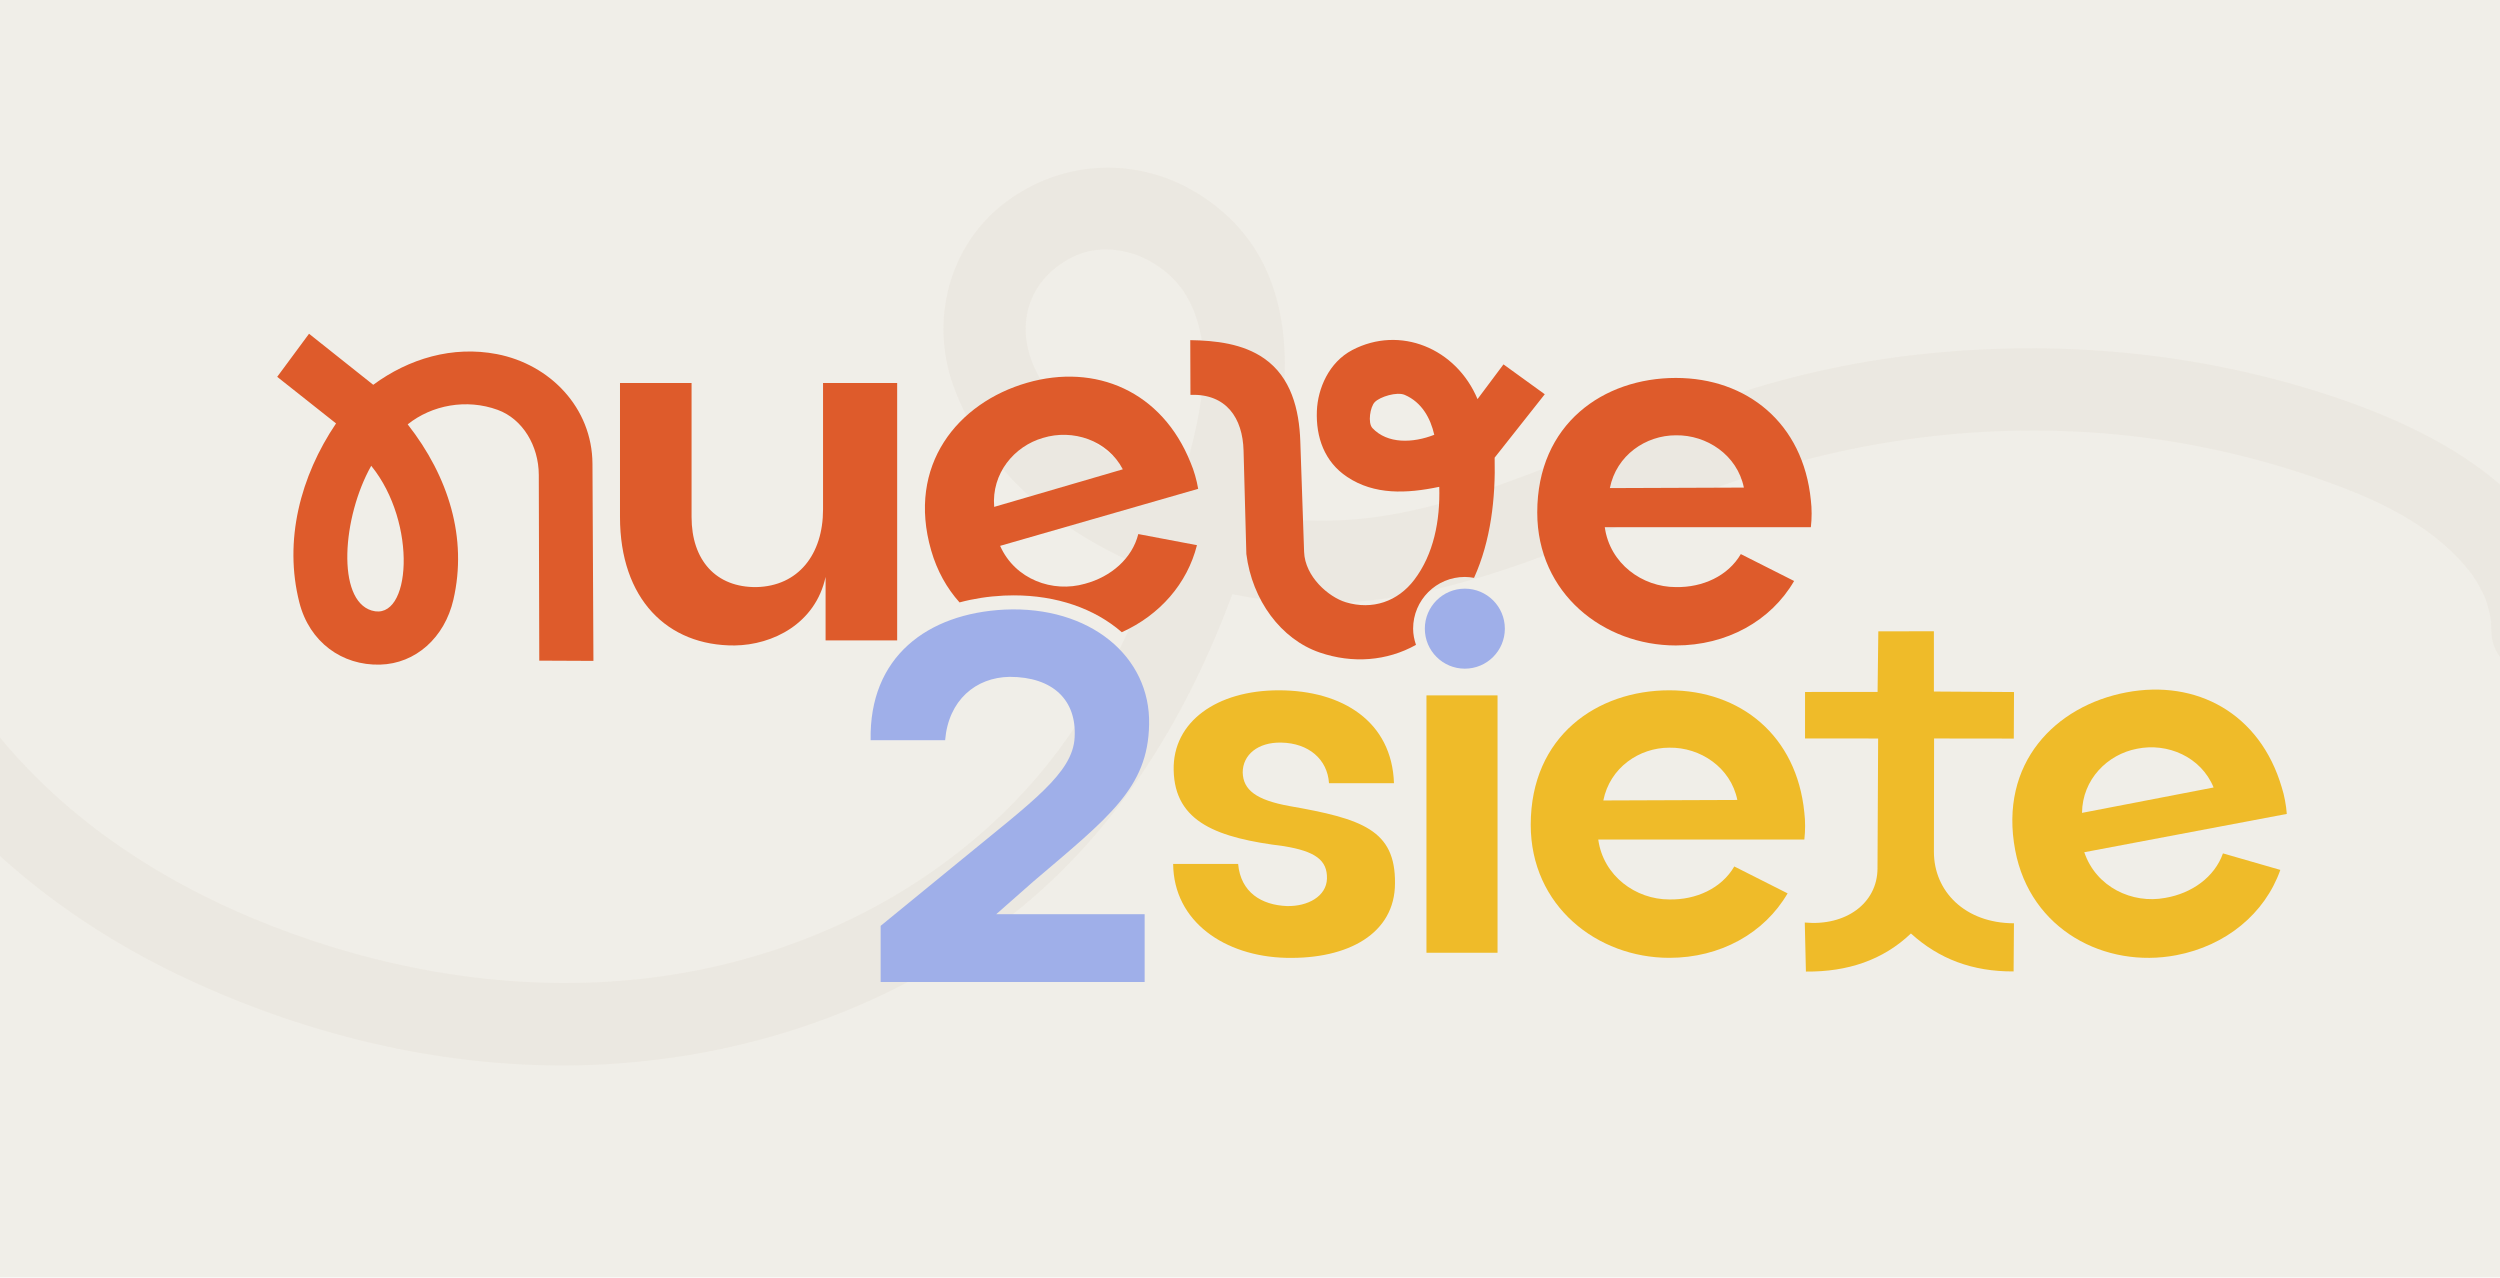
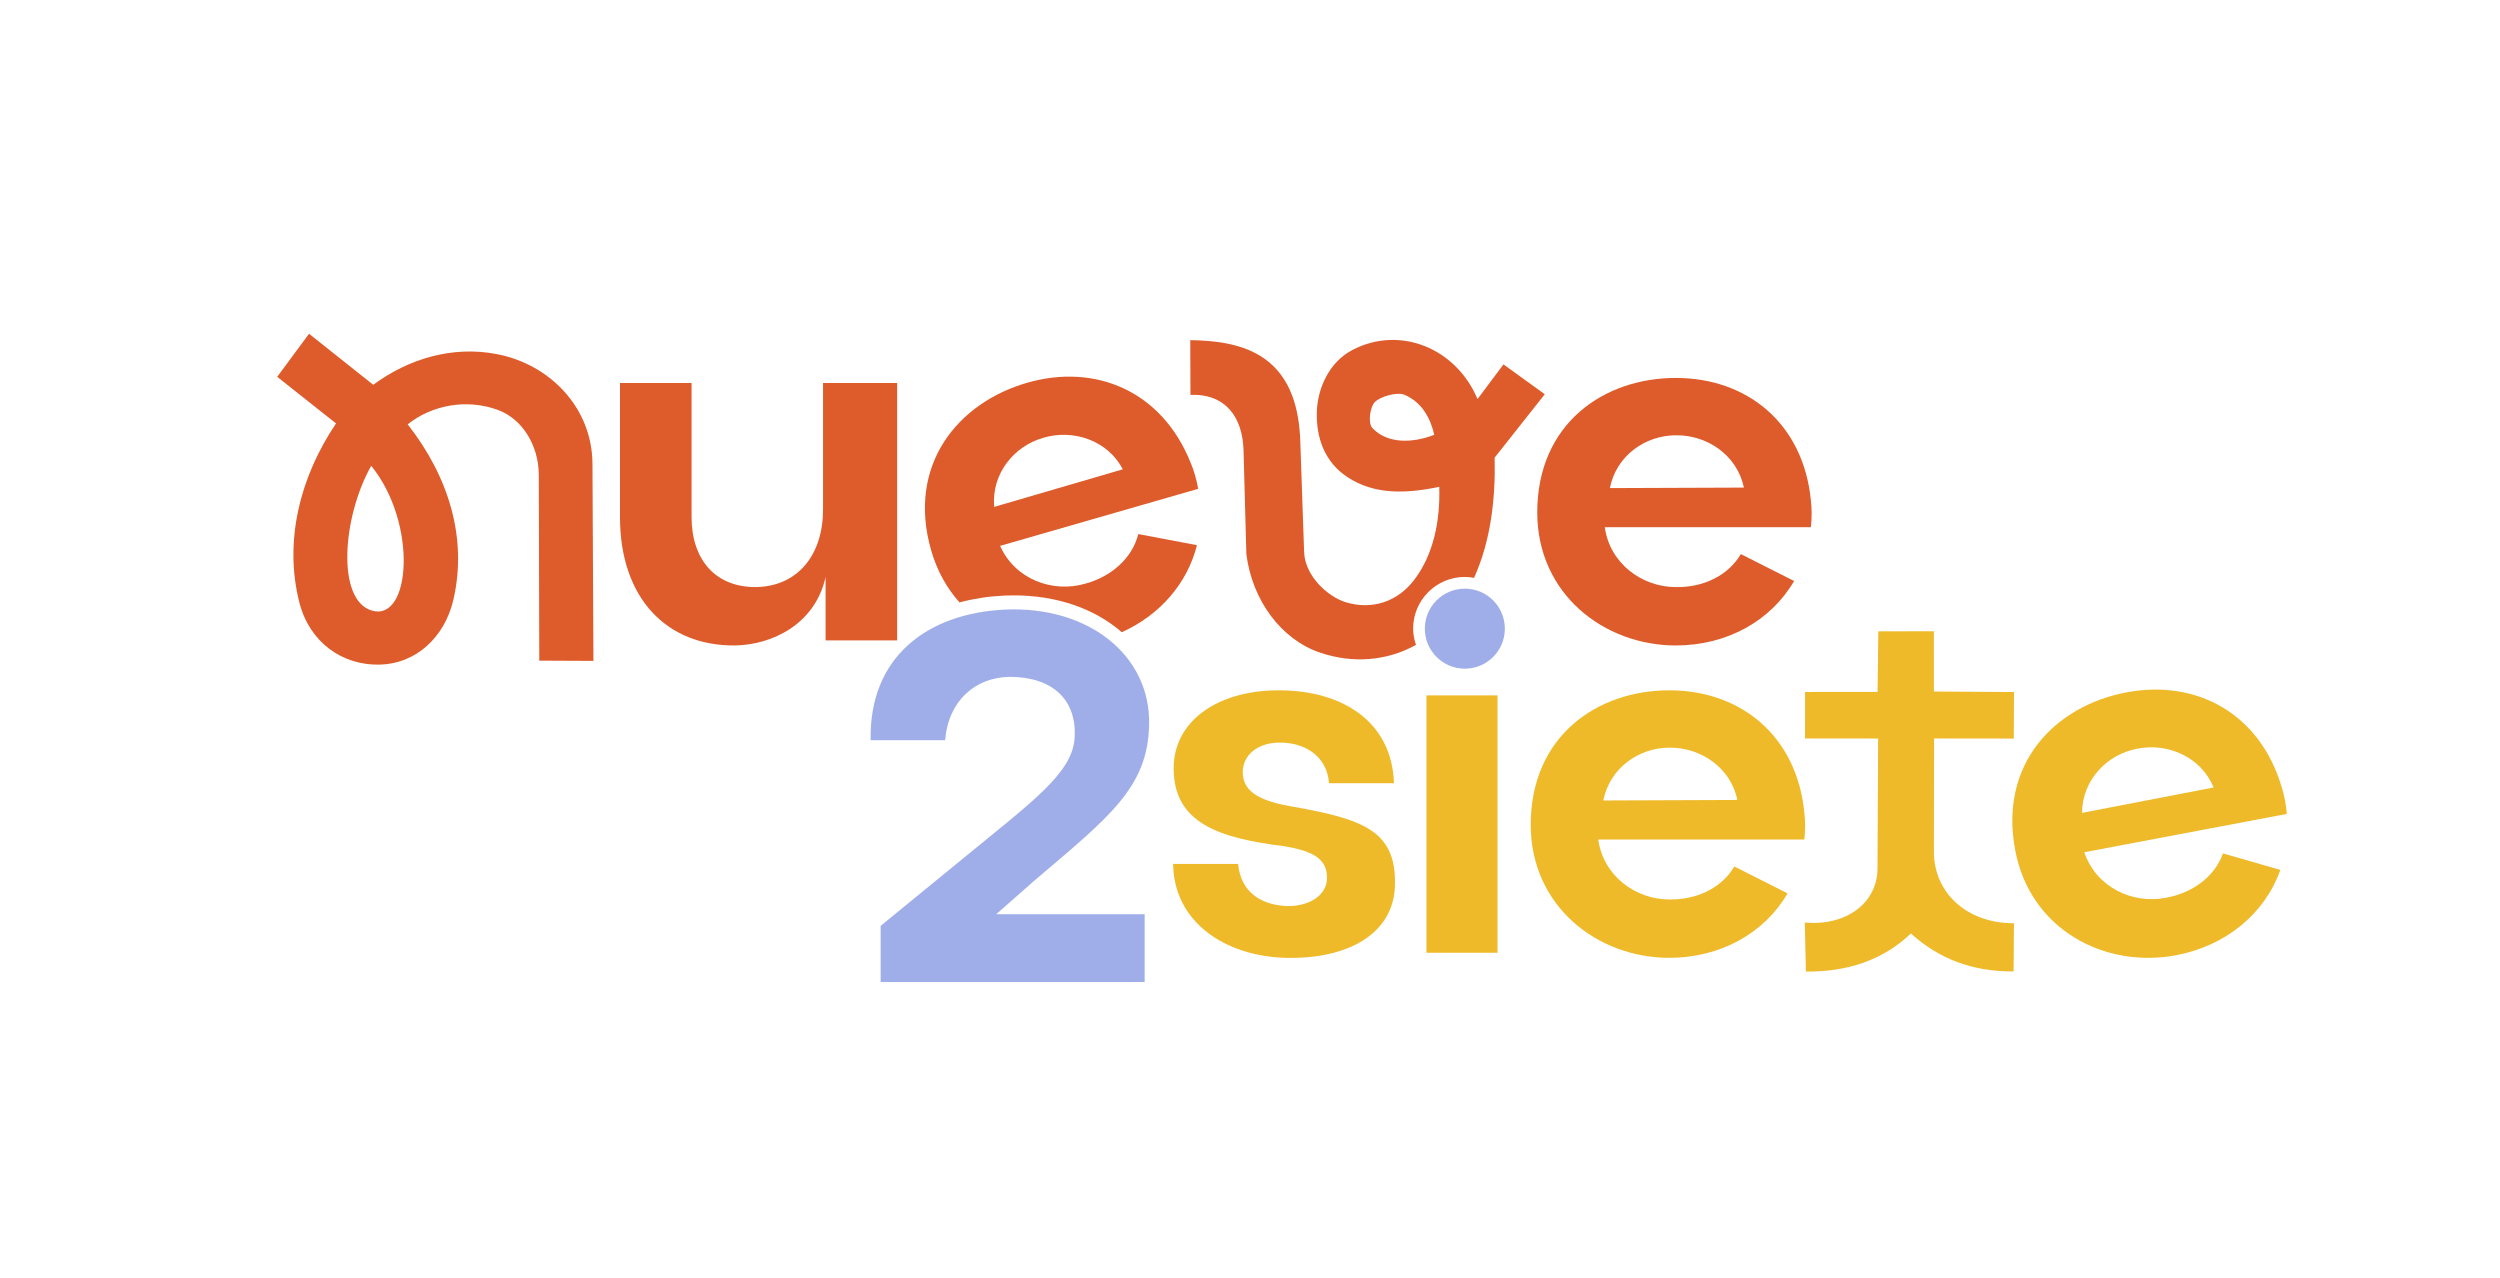
- <svg xmlns="http://www.w3.org/2000/svg" xmlns:xlink="http://www.w3.org/1999/xlink" version="1.1" width="787.346" height="402.319" viewBox="0 0 787.346 402.319">
-   <defs>
-     <clipPath id="clip_1">
-       <path transform="matrix(1,0,0,-1,0,402.319)" d="M0 0H787.346V402.319H0Z" />
-     </clipPath>
-     <clipPath id="clip_2">
-       <path transform="matrix(1,0,0,-1,0,402.319)" d="M-35.713 66.752H810.607V349.517H-35.713Z" />
-     </clipPath>
-     <clipPath id="clip_3">
-       <path transform="matrix(1,0,0,-1,0,402.319)" d="M0 402.319H787.346V0H0Z" />
-     </clipPath>
-     <clipPath id="clip_4">
-       <path transform="matrix(1,0,0,-1,0,402.319)" d="M1594.48 0H807.134V402.319H1594.48Z" />
-     </clipPath>
-     <clipPath id="clip_5">
-       <path transform="matrix(1,0,0,-1,0,402.319)" d="M745.758 101.337H1592.08V384.101H745.758Z" />
-     </clipPath>
-     <path id="font_6_0" d="" />
-     <path id="font_7_1" d="" />
-     <clipPath id="clip_8">
-       <path transform="matrix(1,0,0,-1,0,402.319)" d="M0 402.319H787.346V0H0Z" />
-     </clipPath>
-   </defs>
-   <g>
-     <g>
-       <path transform="matrix(1,0,0,-1,0,402.319)" d="M0 0H787.346V402.319H0Z" fill="#f0eee8" />
-       <g clip-path="url(#clip_1)">
-         <g opacity=".53" style="mix-blend-mode:multiply">
-           <g clip-path="url(#clip_2)">
-             <path transform="matrix(1,0,0,-1,366.7863,152.9718)" d="M0 0C-16.89 8.096-33 19.862-40.918 37.018-47.496 51.273-42.343 65.485-28.863 72.068-22.938 74.961-16.173 75.134-9.407 72.86-2.975 70.698 3.392 65.741 6.852 59.814 16.049 44.058 11.695 24.092 7.072 6.973 6.261 3.97 5.414 .967 4.537-2.034 3.015-1.388 1.5-.719 0 0M366.879 28.447C325.216 42.15 280.94 46.131 237.43 41.336 215.992 38.974 194.878 34.18 174.509 27.094 154.199 20.028 134.601 11.156 114.502 3.547 95.737-3.558 75.767-9.924 55.657-10.874 46.917-11.288 38.216-10.792 29.685-9.353 40.436 26.567 46.036 69.645 10.826 91.79-8.466 103.924-32.454 102.785-50.464 88.991-68.021 75.544-73.944 51.964-66.523 31.419-56.515 3.712-31.593-15.893-3.643-26.824-13.598-53.542-27.22-78.916-47.138-99.408-73.102-126.12-106.758-143.764-142.944-151.726-184.463-160.862-228.021-156.7-268.156-143.358-303.473-131.618-337.094-112.629-362.143-84.693-368.301-77.826-373.24-71.308-377.985-63.717-381.703-57.771-389.135-54.952-395.598-58.436-401.479-61.605-404.619-70.067-400.88-76.048-378.734-111.476-345.328-137.865-307.724-155.411-265.529-175.1-218.144-185.436-171.517-181.914-127.961-178.624-86.443-163.964-51.395-137.718-16.603-111.663 6.416-74.467 21.325-34.167 28.568-35.632 35.785-36.544 42.782-36.871 88.918-39.031 130.317-16.901 172.267-1.192 214.383 14.579 258.953 20.601 303.711 15.732 326.065 13.3 348.063 7.947 369.137 .117 384.92-5.747 400.746-13.795 411.354-27.425 411.561-27.707 411.972-28.26 412.032-28.352 412.77-29.465 413.46-30.614 414.102-31.786 414.833-33.12 415.536-34.495 416.112-35.91 416.115-36.007 416.595-37.472 416.675-37.805 416.932-38.886 417.239-39.948 417.45-41.042 417.57-41.67 417.681-42.317 417.773-42.962 417.706-42.916 417.837-45.724 417.837-45.718 417.871-52.741 423.154-58.912 430.375-59.164 437.197-59.402 443.855-53.679 443.821-46.625 443.617-4.76 401.433 17.082 366.879 28.447" fill="#f6f3f0" />
-           </g>
-         </g>
-       </g>
-       <g clip-path="url(#clip_3)">
-         <g clip-path="url(#clip_4)">
-           <g opacity=".16" style="mix-blend-mode:multiply">
-             <g clip-path="url(#clip_5)">
-               <path transform="matrix(1,0,0,-1,1148.258,118.3875)" d="M0 0C-16.89 8.096-33 19.862-40.918 37.018-47.496 51.273-42.343 65.485-28.863 72.068-22.938 74.961-16.173 75.134-9.407 72.86-2.975 70.698 3.392 65.741 6.852 59.814 16.049 44.058 11.695 24.092 7.072 6.973 6.261 3.97 5.414 .967 4.537-2.034 3.015-1.388 1.5-.719 0 0M366.879 28.447C325.216 42.15 280.94 46.131 237.43 41.336 215.992 38.974 194.878 34.18 174.509 27.094 154.199 20.028 134.601 11.156 114.502 3.547 95.737-3.558 75.767-9.924 55.657-10.874 46.917-11.288 38.216-10.792 29.685-9.353 40.436 26.567 46.036 69.645 10.826 91.79-8.466 103.924-32.454 102.785-50.464 88.991-68.021 75.544-73.944 51.964-66.523 31.419-56.515 3.712-31.593-15.893-3.643-26.824-13.598-53.542-27.22-78.916-47.138-99.408-73.102-126.12-106.758-143.764-142.944-151.726-184.463-160.862-228.021-156.7-268.156-143.358-303.473-131.618-337.094-112.629-362.143-84.693-368.301-77.826-373.24-71.308-377.985-63.717-381.703-57.771-389.135-54.952-395.598-58.436-401.479-61.605-404.619-70.067-400.88-76.048-378.734-111.476-345.328-137.865-307.724-155.411-265.529-175.1-218.144-185.436-171.517-181.914-127.961-178.624-86.443-163.964-51.395-137.718-16.603-111.663 6.416-74.467 21.325-34.166 28.568-35.632 35.785-36.544 42.782-36.871 88.918-39.031 130.317-16.901 172.267-1.192 214.383 14.579 258.953 20.601 303.711 15.732 326.065 13.3 348.063 7.947 369.137 .117 384.92-5.747 400.746-13.795 411.354-27.425 411.561-27.707 411.972-28.26 412.032-28.352 412.77-29.465 413.46-30.614 414.102-31.786 414.833-33.12 415.536-34.495 416.112-35.91 416.115-36.007 416.595-37.472 416.675-37.805 416.932-38.886 417.239-39.948 417.45-41.042 417.57-41.67 417.681-42.317 417.773-42.962 417.706-42.916 417.837-45.724 417.837-45.718 417.871-52.741 423.154-58.912 430.375-59.164 437.197-59.402 443.855-53.679 443.821-46.625 443.617-4.76 401.433 17.082 366.879 28.447" fill="#8676ea" />
-             </g>
-           </g>
-         </g>
-         <path transform="matrix(1,0,0,-1,195.2592,162.8324)" d="M0 0V42.207H22.543V0C22.543-13.589 30.217-22.222 43.007-22.063 56.116-21.743 63.949-11.831 63.949 2.398V42.207H87.292V-38.849H64.749V-18.865C61.551-33.574 48.123-40.288 36.132-40.448 14.869-40.608 0-25.739 0 0" fill="#de5b2b" />
-         <path transform="matrix(1,0,0,-1,549.2093,153.5595)" d="M0 0C-2.079 10.232-11.671 16.627-21.424 16.467-30.857 16.467-40.13 10.232-42.207-.16ZM-65.07-7.834C-65.07 20.144-44.125 34.533-21.424 34.533 .959 34.533 18.705 20.303 21.102-3.997 21.423-6.555 21.423-9.752 21.102-12.47H-43.806C-42.207-23.981-31.975-31.336-21.424-31.336-12.951-31.495-4.956-27.818-.961-20.943L15.827-29.417C8.473-42.047-5.437-49.721-21.424-49.721-44.125-49.721-65.07-33.414-65.07-7.834" fill="#de5b2b" />
-         <path transform="matrix(1,0,0,-1,116.9111,146.6967)" d="M0 0C-9.139-16.225-10.959-42.242 .149-45.584 12.506-49.301 14.697-18.081 0 0M52.774-2.851C52.75 6.321 47.673 14.755 39.836 17.612 29.999 21.199 19.094 19.131 11.489 13.052 24.412-3.448 30.353-22.776 25.88-42.161 23.123-54.109 13.992-62.32 2.785-62.619-9.131-62.938-19.442-55.586-22.632-43.049-27.583-23.589-22.34-3.337-11.078 13.345L-29.61 28.018-19.585 41.584 .633 25.509C11.845 33.77 25.611 37.862 39.574 35.174 56.265 31.96 69.594 18.305 69.68 .627L69.983-61.443 52.927-61.364Z" fill="#de5b2b" />
-         <path transform="matrix(1,0,0,-1,432.2368,134.8241)" d="M0 0C-1.533 1.625-.722 6.684 .726 8.176 2.397 9.899 7.704 11.512 10.16 10.461 15.594 8.133 18.312 3.02 19.469-2.109 12.706-4.757 4.743-5.027 0 0M12.808-63.167C12.808-54.17 20.101-46.878 29.098-46.878 30.089-46.878 31.05-47 31.992-47.169 37.28-35.515 38.8-22.05 38.484-9.305L54.271 10.658 41.27 20.068 33.092 9.133C26.374 25.152 8.67 32.451-6.347 24.584-13.768 20.697-17.221 12.392-17.502 5.44-17.836-2.812-15.158-10.61-7.939-15.398 .617-21.072 10.692-20.671 21.045-18.494 21.349-29.185 19.284-39.719 13.173-47.774 7.991-54.605-.011-57.393-8.421-54.837-13.819-53.197-21.256-46.775-21.525-38.984L-22.723-4.127C-23.069 5.942-25.653 16.018-34.065 21.908-40.819 26.638-49.492 27.577-57.377 27.702L-57.318 10.472C-46.018 10.864-40.869 3.172-40.592-7.079L-39.714-39.647C-37.886-54.182-28.817-66.505-16.603-70.679-6.254-74.217 4.552-73.387 13.707-68.276 13.169-66.66 12.808-64.963 12.808-63.167" fill="#de5b2b" />
-         <path transform="matrix(1,0,0,-1,328.4749,137.9102)" d="M0 0C9.328 2.852 20.315-.639 25.144-9.896L-15.371-21.729C-16.25-11.168-9.064-2.61 0 0M13.227-45.936C3.088-48.856-8.779-44.62-13.501-34.001L48.873-16.04C48.429-13.34 47.544-10.267 46.529-7.897 37.501 14.791 16.51 23.554-4.999 17.36-26.814 11.078-42.958-8.544-35.217-35.43-33.344-41.933-30.233-47.396-26.279-51.814-21.979-50.651-17.318-49.916-12.312-49.664-11.257-49.615-10.23-49.592-9.216-49.592 4.259-49.592 16.2-53.697 24.824-61.197 36.817-55.786 45.449-45.865 48.493-33.785L30.017-30.287C28.079-37.999 21.414-43.745 13.227-45.936" fill="#de5b2b" />
-         <path transform="matrix(1,0,0,-1,369.4703,272.0812)" d="M0 0H20.464C21.263-8.953 27.82-12.95 35.812-13.27 42.368-13.43 48.284-10.232 48.442-4.636 48.603 1.279 44.606 3.997 34.854 5.595 14.229 8.153 .48 12.949 .161 29.576-.158 44.765 13.749 54.677 33.255 54.677 53.4 54.677 68.906 44.765 69.547 25.419H49.083C48.603 32.934 42.688 38.05 34.055 38.209 26.701 38.37 21.905 34.372 21.905 28.777 22.063 23.341 26.06 20.144 36.611 18.225 59.473 14.228 70.025 10.711 69.866-6.076 69.866-21.903 55.157-30.057 35.493-29.577 16.308-29.098 .161-18.226 0 0" fill="#efbb29" />
-         <path transform="matrix(1,0,0,-1,0,402.319)" d="M449.249 183.316H471.631V102.26H449.249Z" fill="#efbb29" />
-         <path transform="matrix(1,0,0,-1,547.1557,251.9373)" d="M0 0C-2.079 10.232-11.671 16.627-21.424 16.467-30.857 16.467-40.13 10.232-42.207-.16ZM-65.07-7.834C-65.07 20.144-44.125 34.533-21.424 34.533 .959 34.533 18.705 20.304 21.102-3.997 21.423-6.555 21.423-9.752 21.102-12.47H-43.806C-42.207-23.981-31.975-31.336-21.424-31.336-12.951-31.495-4.956-27.818-.96-20.943L15.827-29.417C8.473-42.047-5.437-49.721-21.424-49.721-44.125-49.721-65.07-33.414-65.07-7.834" fill="#efbb29" />
-         <path transform="matrix(1,0,0,-1,697.1477,248.0064)" d="M0 0C-3.944 9.667-14.558 14.168-24.111 12.199-33.379 10.446-41.332 2.597-41.442-8.001ZM-62.48-19.789C-67.68 7.701-49.774 25.732-27.468 29.95-5.475 34.109 14.607 23.426 21.477-.006 22.268-2.459 22.862-5.602 23.052-8.331L-40.726-20.393C-37.016-31.406-25.596-36.732-15.228-34.771-6.873-33.353 .299-28.254 2.948-20.757L21.017-25.963C16.139-39.74 3.898-49.865-11.812-52.836-34.117-57.055-57.727-44.924-62.48-19.789" fill="#efbb29" />
-         <path transform="matrix(1,0,0,-1,634.1605,305.9427)" d="M0 0C-12.97-.067-23.495 3.926-32.336 11.953-41.146 3.573-52.224-.151-65.409-.043L-65.767 15.4C-52.915 14.208-42.918 21.421-42.864 32.41L-42.663 73.358-65.687 73.377-65.682 88.014-42.839 88.035-42.604 107.119-25.105 107.124-25.099 88.155 .129 87.992 .062 73.335-25.044 73.367-25.095 37.67C-25.112 25.248-15.319 15.195 .11 15.165Z" fill="#efbb29" />
-       </g>
-       <use data-text="�" xlink:href="#font_6_0" transform="matrix(19.7046,-6.8384,-6.8384,-19.7046,661.6494,211.7399)" fill="#9fafe9" />
-       <use data-text="�" xlink:href="#font_6_0" transform="matrix(20.2616,-4.9498,-4.9498,-20.2616,666.8823,209.9064)" fill="#9fafe9" />
-       <use data-text=" " xlink:href="#font_7_1" transform="matrix(20.6469,-2.9565,-2.9565,-20.6469,672.251,208.5744)" fill="#9fafe9" />
-       <use data-text="�" xlink:href="#font_6_0" transform="matrix(20.8426,-.7882,-.7882,-20.8426,677.7031,207.7702)" fill="#9fafe9" />
-       <use data-text="�" xlink:href="#font_6_0" transform="matrix(20.7995,1.5546,1.5546,-20.7995,683.1821,207.5363)" fill="#9fafe9" />
-       <use data-text="�" xlink:href="#font_6_0" transform="matrix(20.4647,4.0287,4.0287,-20.4647,688.6353,207.9162)" fill="#9fafe9" />
-       <use data-text="�" xlink:href="#font_6_0" transform="matrix(19.8105,6.5251,6.5251,-19.8105,693.9663,208.9352)" fill="#9fafe9" />
-       <use data-text="�" xlink:href="#font_6_0" transform="matrix(18.8374,8.9547,8.9547,-18.8374,699.167,210.6212)" fill="#9fafe9" />
-       <use data-text="�" xlink:href="#font_6_0" transform="matrix(17.5545,11.2639,11.2639,-17.5545,704.0762,212.9206)" fill="#9fafe9" />
-       <g clip-path="url(#clip_8)">
-         <path transform="matrix(1,0,0,-1,277.3517,309.2612)" d="M0 0V17.679L25.905 38.859C47.609 56.713 60.563 65.814 61.088 77.017 61.788 88.745 54.261 96.096 40.608 96.096 29.931 95.921 21.354 88.745 20.304 76.142H-3.152C-3.677 102.398 14.702 116.051 39.033 117.276 65.814 118.501 85.068 102.573 84.543 81.043 84.193 61.089 71.766 51.812 48.134 31.682L36.407 21.355H83.142V0Z" fill="#9fafe9" />
-         <path transform="matrix(1,0,0,-1,473.9359,197.9911)" d="M0 0C0-6.959-5.642-12.601-12.601-12.601-19.56-12.601-25.202-6.959-25.202 0-25.202 6.959-19.56 12.601-12.601 12.601-5.642 12.601 0 6.959 0 0" fill="#9fafe9" />
-       </g>
-     </g>
+ <svg xmlns="http://www.w3.org/2000/svg" version="1.1" width="787.346" height="402.319" viewBox="0 0 787.346 402.319">
+   <g id="nueve2siete-logo-transparent">
+     <path transform="matrix(1,0,0,-1,195.2592,162.8324)" d="M0 0V42.207H22.543V0C22.543-13.589 30.217-22.222 43.007-22.063 56.116-21.743 63.949-11.831 63.949 2.398V42.207H87.292V-38.849H64.749V-18.865C61.551-33.574 48.123-40.288 36.132-40.448 14.869-40.608 0-25.739 0 0" fill="#DE5B2B" />
+     <path transform="matrix(1,0,0,-1,549.2093,153.5595)" d="M0 0C-2.079 10.232-11.671 16.627-21.424 16.467-30.857 16.467-40.13 10.232-42.207-.16ZM-65.07-7.834C-65.07 20.144-44.125 34.533-21.424 34.533 .959 34.533 18.705 20.303 21.102-3.997 21.423-6.555 21.423-9.752 21.102-12.47H-43.806C-42.207-23.981-31.975-31.336-21.424-31.336-12.951-31.495-4.956-27.818-.961-20.943L15.827-29.417C8.473-42.047-5.437-49.721-21.424-49.721-44.125-49.721-65.07-33.414-65.07-7.834" fill="#DE5B2B" />
+     <path transform="matrix(1,0,0,-1,116.9111,146.6967)" d="M0 0C-9.139-16.225-10.959-42.242 .149-45.584 12.506-49.301 14.697-18.081 0 0M52.774-2.851C52.75 6.321 47.673 14.755 39.836 17.612 29.999 21.199 19.094 19.131 11.489 13.052 24.412-3.448 30.353-22.776 25.88-42.161 23.123-54.109 13.992-62.32 2.785-62.619-9.131-62.938-19.442-55.586-22.632-43.049-27.583-23.589-22.34-3.337-11.078 13.345L-29.61 28.018-19.585 41.584 .633 25.509C11.845 33.77 25.611 37.862 39.574 35.174 56.265 31.96 69.594 18.305 69.68 .627L69.983-61.443 52.927-61.364Z" fill="#DE5B2B" />
+     <path transform="matrix(1,0,0,-1,432.2368,134.8241)" d="M0 0C-1.533 1.625-.722 6.684 .726 8.176 2.397 9.899 7.704 11.512 10.16 10.461 15.594 8.133 18.312 3.02 19.469-2.109 12.706-4.757 4.743-5.027 0 0M12.808-63.167C12.808-54.17 20.101-46.878 29.098-46.878 30.089-46.878 31.05-47 31.992-47.169 37.28-35.515 38.8-22.05 38.484-9.305L54.271 10.658 41.27 20.068 33.092 9.133C26.374 25.152 8.67 32.451-6.347 24.584-13.768 20.697-17.221 12.392-17.502 5.44-17.836-2.812-15.158-10.61-7.939-15.398 .617-21.072 10.692-20.671 21.045-18.494 21.349-29.185 19.284-39.719 13.173-47.774 7.991-54.605-.011-57.393-8.421-54.837-13.819-53.197-21.256-46.775-21.525-38.984L-22.723-4.127C-23.069 5.942-25.653 16.018-34.065 21.908-40.819 26.638-49.492 27.577-57.377 27.702L-57.318 10.472C-46.018 10.864-40.869 3.172-40.592-7.079L-39.714-39.647C-37.886-54.182-28.817-66.505-16.603-70.679-6.254-74.217 4.552-73.387 13.707-68.276 13.169-66.66 12.808-64.963 12.808-63.167" fill="#DE5B2B" />
+     <path transform="matrix(1,0,0,-1,328.4749,137.9102)" d="M0 0C9.328 2.852 20.315-.639 25.144-9.896L-15.371-21.729C-16.25-11.168-9.064-2.61 0 0M13.227-45.936C3.088-48.856-8.779-44.62-13.501-34.001L48.873-16.04C48.429-13.34 47.544-10.267 46.529-7.897 37.501 14.791 16.51 23.554-4.999 17.36-26.814 11.078-42.958-8.544-35.217-35.43-33.344-41.933-30.233-47.396-26.279-51.814-21.979-50.651-17.318-49.916-12.312-49.664-11.257-49.615-10.23-49.592-9.216-49.592 4.259-49.592 16.2-53.697 24.824-61.197 36.817-55.786 45.449-45.865 48.493-33.785L30.017-30.287C28.079-37.999 21.414-43.745 13.227-45.936" fill="#DE5B2B" />
+     <path transform="matrix(1,0,0,-1,369.4703,272.0812)" d="M0 0H20.464C21.263-8.953 27.82-12.95 35.812-13.27 42.368-13.43 48.284-10.232 48.442-4.636 48.603 1.279 44.606 3.997 34.854 5.595 14.229 8.153 .48 12.949 .161 29.576-.158 44.765 13.749 54.677 33.255 54.677 53.4 54.677 68.906 44.765 69.547 25.419H49.083C48.603 32.934 42.688 38.05 34.055 38.209 26.701 38.37 21.905 34.372 21.905 28.777 22.063 23.341 26.06 20.144 36.611 18.225 59.473 14.228 70.025 10.711 69.866-6.076 69.866-21.903 55.157-30.057 35.493-29.577 16.308-29.098 .161-18.226 0 0" fill="#EEBA29" />
+     <path transform="matrix(1,0,0,-1,0,402.319)" d="M449.249 183.316H471.631V102.26H449.249Z" fill="#EEBA29" />
+     <path transform="matrix(1,0,0,-1,547.1557,251.9373)" d="M0 0C-2.079 10.232-11.671 16.627-21.424 16.467-30.857 16.467-40.13 10.232-42.207-.16ZM-65.07-7.834C-65.07 20.144-44.125 34.533-21.424 34.533 .959 34.533 18.705 20.304 21.102-3.997 21.423-6.555 21.423-9.752 21.102-12.47H-43.806C-42.207-23.981-31.975-31.336-21.424-31.336-12.951-31.495-4.956-27.818-.96-20.943L15.827-29.417C8.473-42.047-5.437-49.721-21.424-49.721-44.125-49.721-65.07-33.414-65.07-7.834" fill="#EEBA29" />
+     <path transform="matrix(1,0,0,-1,697.1477,248.0064)" d="M0 0C-3.944 9.667-14.558 14.168-24.111 12.199-33.379 10.446-41.332 2.597-41.442-8.001ZM-62.48-19.789C-67.68 7.701-49.774 25.732-27.468 29.95-5.475 34.109 14.607 23.426 21.477-.006 22.268-2.459 22.862-5.602 23.052-8.331L-40.726-20.393C-37.016-31.406-25.596-36.732-15.228-34.771-6.873-33.353 .299-28.254 2.948-20.757L21.017-25.963C16.139-39.74 3.898-49.865-11.812-52.836-34.117-57.055-57.727-44.924-62.48-19.789" fill="#EEBA29" />
+     <path transform="matrix(1,0,0,-1,634.1605,305.9427)" d="M0 0C-12.97-.067-23.495 3.926-32.336 11.953-41.146 3.573-52.224-.151-65.409-.043L-65.767 15.4C-52.915 14.208-42.918 21.421-42.864 32.41L-42.663 73.358-65.687 73.377-65.682 88.014-42.839 88.035-42.604 107.119-25.105 107.124-25.099 88.155 .129 87.992 .062 73.335-25.044 73.367-25.095 37.67C-25.112 25.248-15.319 15.195 .11 15.165Z" fill="#EEBA29" />
+     <path transform="matrix(1,0,0,-1,277.3517,309.2612)" d="M0 0V17.679L25.905 38.859C47.609 56.713 60.563 65.814 61.088 77.017 61.788 88.745 54.261 96.096 40.608 96.096 29.931 95.921 21.354 88.745 20.304 76.142H-3.152C-3.677 102.398 14.702 116.051 39.033 117.276 65.814 118.501 85.068 102.573 84.543 81.043 84.193 61.089 71.766 51.812 48.134 31.682L36.407 21.355H83.142V0Z" fill="#9FAEE9" />
+     <path transform="matrix(1,0,0,-1,473.9359,197.9911)" d="M0 0C0-6.959-5.642-12.601-12.601-12.601-19.56-12.601-25.202-6.959-25.202 0-25.202 6.959-19.56 12.601-12.601 12.601-5.642 12.601 0 6.959 0 0" fill="#9FAEE9" />
  </g>
</svg>
